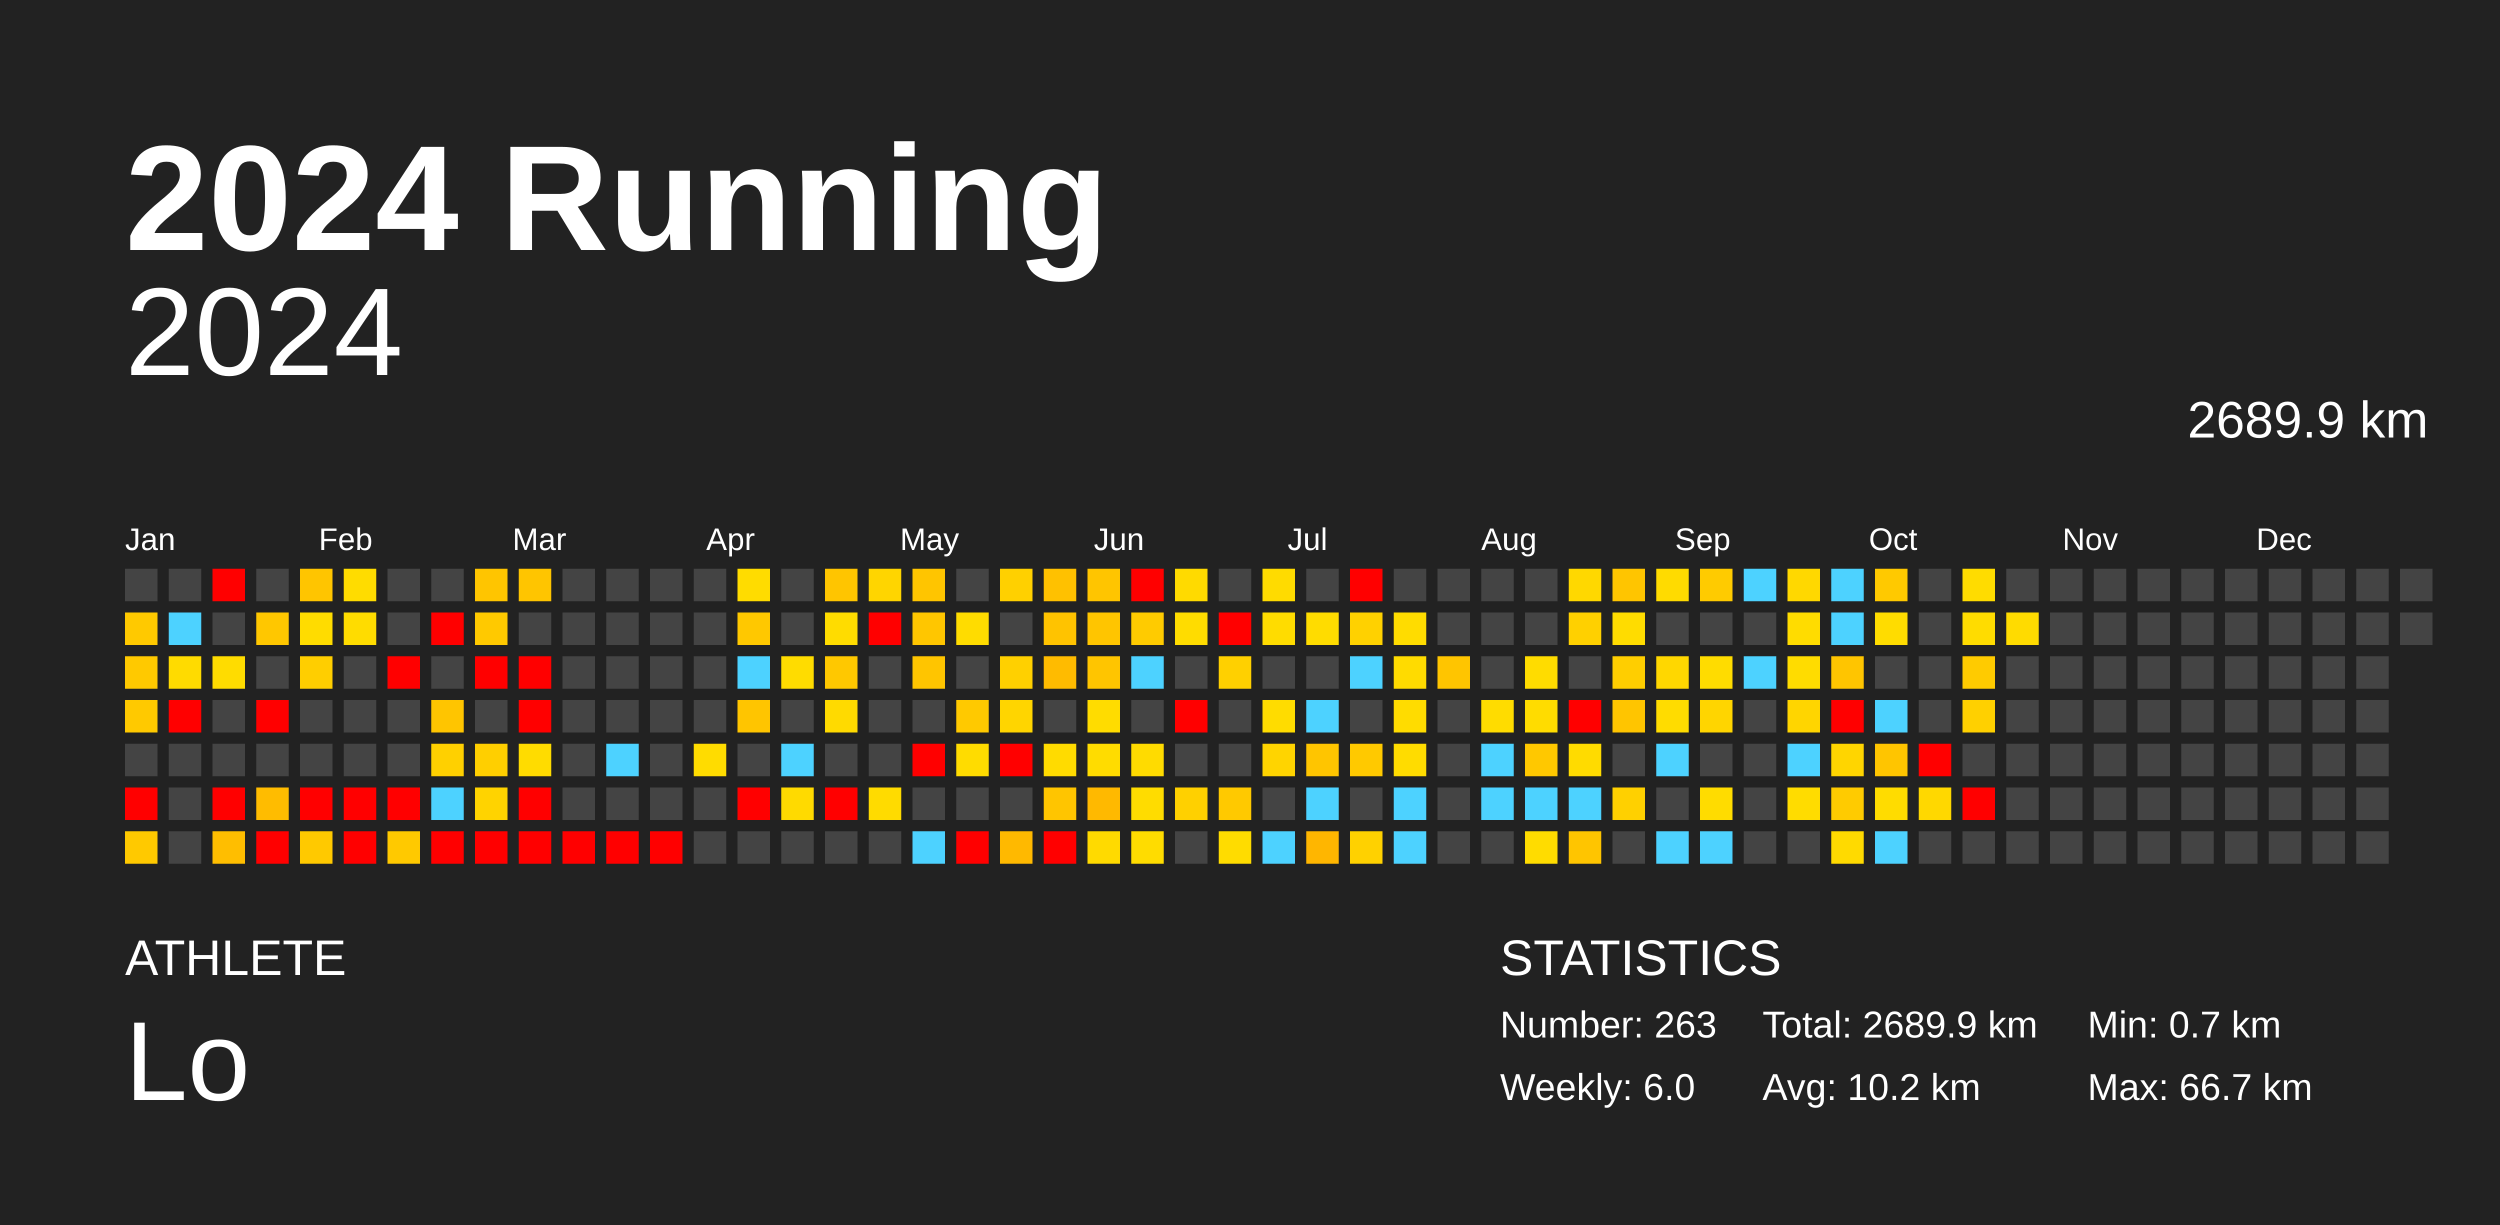
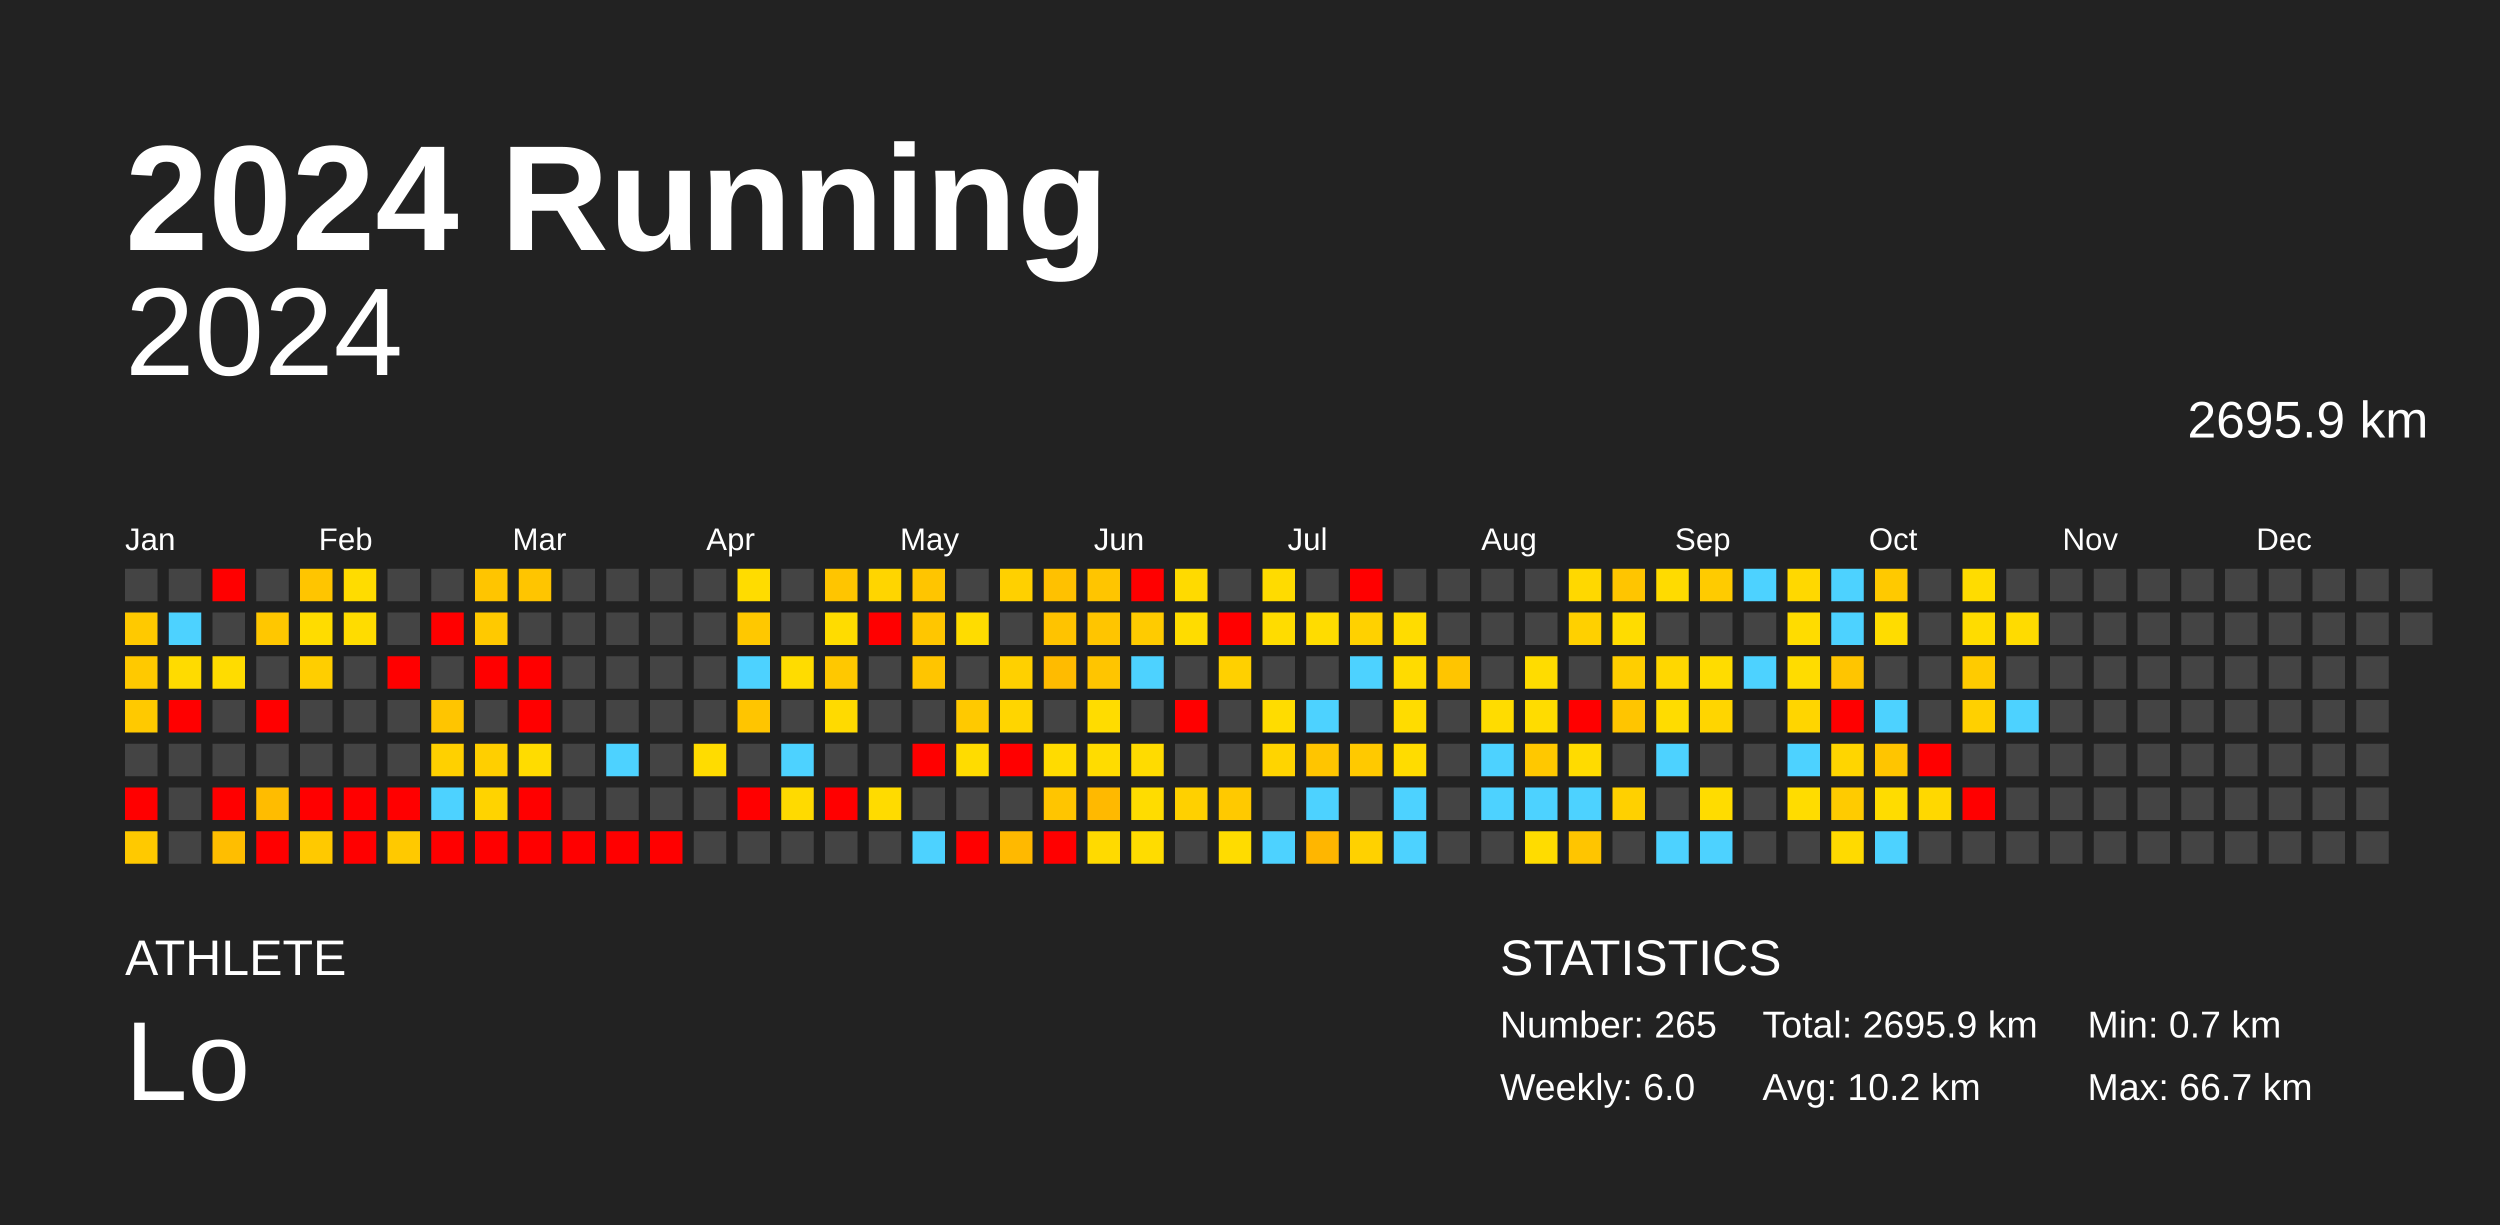
<svg xmlns="http://www.w3.org/2000/svg" baseProfile="full" height="98mm" version="1.1" viewBox="0,0,200,98" width="200mm">
  <defs />
  <rect fill="#222222" height="98" width="200" x="0" y="0" />
  <text fill="#FFFFFF" style="font-size:12px; font-family:Arial; font-weight:bold;" x="10" y="20">2024 Running</text>
  <text fill="#FFFFFF" style="font-size:4px; font-family:Arial" x="10" y="78">ATHLETE</text>
  <text fill="#FFFFFF" style="font-size:9px; font-family:Arial" x="10" y="88">Lo</text>
  <text fill="#FFFFFF" style="font-size:4px; font-family:Arial" x="120" y="78">STATISTICS</text>
-   <text fill="#FFFFFF" style="font-size:3px; font-family:Arial" x="120" y="83">Number: 263</text>
+   <text fill="#FFFFFF" style="font-size:3px; font-family:Arial" x="120" y="83">Number: 265</text>
  <text fill="#FFFFFF" style="font-size:3px; font-family:Arial" x="120" y="88">Weekly: 6.0</text>
-   <text fill="#FFFFFF" style="font-size:3px; font-family:Arial" x="141" y="83">Total: 2689.9 km</text>
+   <text fill="#FFFFFF" style="font-size:3px; font-family:Arial" x="141" y="83">Total: 2695.9 km</text>
  <text fill="#FFFFFF" style="font-size:3px; font-family:Arial" x="141" y="88">Avg: 10.2 km</text>
  <text fill="#FFFFFF" style="font-size:3px; font-family:Arial" x="167" y="83">Min: 0.7 km</text>
  <text fill="#FFFFFF" style="font-size:3px; font-family:Arial" x="167" y="88">Max: 66.7 km</text>
  <text alignment-baseline="hanging" fill="#FFFFFF" style="font-size:10.0px; font-family:Arial;" x="10" y="30">2024</text>
-   <text alignment-baseline="hanging" fill="#FFFFFF" style="font-size:4.125px; font-family:Arial;" x="175" y="35">2689.9 km</text>
+   <text alignment-baseline="hanging" fill="#FFFFFF" style="font-size:4.125px; font-family:Arial;" x="175" y="35">2695.9 km</text>
  <text fill="#FFFFFF" style="font-size:2.5px; font-family:Arial" x="10.0" y="44">Jan</text>
  <text fill="#FFFFFF" style="font-size:2.5px; font-family:Arial" x="25.5" y="44">Feb</text>
  <text fill="#FFFFFF" style="font-size:2.5px; font-family:Arial" x="41.0" y="44">Mar</text>
  <text fill="#FFFFFF" style="font-size:2.5px; font-family:Arial" x="56.5" y="44">Apr</text>
  <text fill="#FFFFFF" style="font-size:2.5px; font-family:Arial" x="72.0" y="44">May</text>
  <text fill="#FFFFFF" style="font-size:2.5px; font-family:Arial" x="87.5" y="44">Jun</text>
  <text fill="#FFFFFF" style="font-size:2.5px; font-family:Arial" x="103.0" y="44">Jul</text>
  <text fill="#FFFFFF" style="font-size:2.5px; font-family:Arial" x="118.5" y="44">Aug</text>
  <text fill="#FFFFFF" style="font-size:2.5px; font-family:Arial" x="134.0" y="44">Sep</text>
  <text fill="#FFFFFF" style="font-size:2.5px; font-family:Arial" x="149.5" y="44">Oct</text>
  <text fill="#FFFFFF" style="font-size:2.5px; font-family:Arial" x="165.0" y="44">Nov</text>
  <text fill="#FFFFFF" style="font-size:2.5px; font-family:Arial" x="180.5" y="44">Dec</text>
  <rect fill="#444444" height="2.6" width="2.6" x="10.0" y="45.5" />
  <rect fill="#ffc900" height="2.6" width="2.6" x="10.0" y="49.0" />
  <rect fill="#ffc900" height="2.6" width="2.6" x="10.0" y="52.5" />
  <rect fill="#ffc900" height="2.6" width="2.6" x="10.0" y="56.0" />
  <rect fill="#444444" height="2.6" width="2.6" x="10.0" y="59.5" />
  <rect fill="red" height="2.6" width="2.6" x="10.0" y="63.0" />
  <rect fill="#ffc900" height="2.6" width="2.6" x="10.0" y="66.5" />
  <rect fill="#444444" height="2.6" width="2.6" x="13.5" y="45.5" />
  <rect fill="#4dd2ff" height="2.6" width="2.6" x="13.5" y="49.0" />
  <rect fill="#ffdb00" height="2.6" width="2.6" x="13.5" y="52.5" />
  <rect fill="red" height="2.6" width="2.6" x="13.5" y="56.0" />
  <rect fill="#444444" height="2.6" width="2.6" x="13.5" y="59.5" />
  <rect fill="#444444" height="2.6" width="2.6" x="13.5" y="63.0" />
  <rect fill="#444444" height="2.6" width="2.6" x="13.5" y="66.5" />
  <rect fill="red" height="2.6" width="2.6" x="17.0" y="45.5" />
  <rect fill="#444444" height="2.6" width="2.6" x="17.0" y="49.0" />
  <rect fill="#ffdc00" height="2.6" width="2.6" x="17.0" y="52.5" />
  <rect fill="#444444" height="2.6" width="2.6" x="17.0" y="56.0" />
  <rect fill="#444444" height="2.6" width="2.6" x="17.0" y="59.5" />
  <rect fill="red" height="2.6" width="2.6" x="17.0" y="63.0" />
  <rect fill="#ffbe00" height="2.6" width="2.6" x="17.0" y="66.5" />
  <rect fill="#444444" height="2.6" width="2.6" x="20.5" y="45.5" />
  <rect fill="#ffc700" height="2.6" width="2.6" x="20.5" y="49.0" />
  <rect fill="#444444" height="2.6" width="2.6" x="20.5" y="52.5" />
  <rect fill="red" height="2.6" width="2.6" x="20.5" y="56.0" />
  <rect fill="#444444" height="2.6" width="2.6" x="20.5" y="59.5" />
  <rect fill="#ffbc00" height="2.6" width="2.6" x="20.5" y="63.0" />
  <rect fill="red" height="2.6" width="2.6" x="20.5" y="66.5" />
  <rect fill="#ffc500" height="2.6" width="2.6" x="24.0" y="45.5" />
  <rect fill="#ffdc00" height="2.6" width="2.6" x="24.0" y="49.0" />
  <rect fill="#ffce00" height="2.6" width="2.6" x="24.0" y="52.5" />
  <rect fill="#444444" height="2.6" width="2.6" x="24.0" y="56.0" />
  <rect fill="#444444" height="2.6" width="2.6" x="24.0" y="59.5" />
  <rect fill="red" height="2.6" width="2.6" x="24.0" y="63.0" />
  <rect fill="#ffc900" height="2.6" width="2.6" x="24.0" y="66.5" />
  <rect fill="#ffdc00" height="2.6" width="2.6" x="27.5" y="45.5" />
  <rect fill="#ffdc00" height="2.6" width="2.6" x="27.5" y="49.0" />
  <rect fill="#444444" height="2.6" width="2.6" x="27.5" y="52.5" />
  <rect fill="#444444" height="2.6" width="2.6" x="27.5" y="56.0" />
  <rect fill="#444444" height="2.6" width="2.6" x="27.5" y="59.5" />
  <rect fill="red" height="2.6" width="2.6" x="27.5" y="63.0" />
  <rect fill="red" height="2.6" width="2.6" x="27.5" y="66.5" />
  <rect fill="#444444" height="2.6" width="2.6" x="31.0" y="45.5" />
  <rect fill="#444444" height="2.6" width="2.6" x="31.0" y="49.0" />
  <rect fill="red" height="2.6" width="2.6" x="31.0" y="52.5" />
  <rect fill="#444444" height="2.6" width="2.6" x="31.0" y="56.0" />
  <rect fill="#444444" height="2.6" width="2.6" x="31.0" y="59.5" />
  <rect fill="red" height="2.6" width="2.6" x="31.0" y="63.0" />
  <rect fill="#ffc900" height="2.6" width="2.6" x="31.0" y="66.5" />
  <rect fill="#444444" height="2.6" width="2.6" x="34.5" y="45.5" />
  <rect fill="red" height="2.6" width="2.6" x="34.5" y="49.0" />
  <rect fill="#444444" height="2.6" width="2.6" x="34.5" y="52.5" />
  <rect fill="#ffc500" height="2.6" width="2.6" x="34.5" y="56.0" />
  <rect fill="#ffd000" height="2.6" width="2.6" x="34.5" y="59.5" />
  <rect fill="#4dd2ff" height="2.6" width="2.6" x="34.5" y="63.0" />
  <rect fill="red" height="2.6" width="2.6" x="34.5" y="66.5" />
  <rect fill="#ffc500" height="2.6" width="2.6" x="38.0" y="45.5" />
  <rect fill="#ffc900" height="2.6" width="2.6" x="38.0" y="49.0" />
  <rect fill="red" height="2.6" width="2.6" x="38.0" y="52.5" />
  <rect fill="#444444" height="2.6" width="2.6" x="38.0" y="56.0" />
  <rect fill="#ffcf00" height="2.6" width="2.6" x="38.0" y="59.5" />
  <rect fill="#ffd300" height="2.6" width="2.6" x="38.0" y="63.0" />
  <rect fill="red" height="2.6" width="2.6" x="38.0" y="66.5" />
  <rect fill="#ffc500" height="2.6" width="2.6" x="41.5" y="45.5" />
  <rect fill="#444444" height="2.6" width="2.6" x="41.5" y="49.0" />
  <rect fill="red" height="2.6" width="2.6" x="41.5" y="52.5" />
  <rect fill="red" height="2.6" width="2.6" x="41.5" y="56.0" />
  <rect fill="#ffdc00" height="2.6" width="2.6" x="41.5" y="59.5" />
  <rect fill="red" height="2.6" width="2.6" x="41.5" y="63.0" />
  <rect fill="red" height="2.6" width="2.6" x="41.5" y="66.5" />
  <rect fill="#444444" height="2.6" width="2.6" x="45.0" y="45.5" />
  <rect fill="#444444" height="2.6" width="2.6" x="45.0" y="49.0" />
  <rect fill="#444444" height="2.6" width="2.6" x="45.0" y="52.5" />
  <rect fill="#444444" height="2.6" width="2.6" x="45.0" y="56.0" />
  <rect fill="#444444" height="2.6" width="2.6" x="45.0" y="59.5" />
  <rect fill="#444444" height="2.6" width="2.6" x="45.0" y="63.0" />
  <rect fill="red" height="2.6" width="2.6" x="45.0" y="66.5" />
  <rect fill="#444444" height="2.6" width="2.6" x="48.5" y="45.5" />
  <rect fill="#444444" height="2.6" width="2.6" x="48.5" y="49.0" />
  <rect fill="#444444" height="2.6" width="2.6" x="48.5" y="52.5" />
  <rect fill="#444444" height="2.6" width="2.6" x="48.5" y="56.0" />
  <rect fill="#4dd2ff" height="2.6" width="2.6" x="48.5" y="59.5" />
  <rect fill="#444444" height="2.6" width="2.6" x="48.5" y="63.0" />
  <rect fill="red" height="2.6" width="2.6" x="48.5" y="66.5" />
  <rect fill="#444444" height="2.6" width="2.6" x="52.0" y="45.5" />
  <rect fill="#444444" height="2.6" width="2.6" x="52.0" y="49.0" />
  <rect fill="#444444" height="2.6" width="2.6" x="52.0" y="52.5" />
  <rect fill="#444444" height="2.6" width="2.6" x="52.0" y="56.0" />
  <rect fill="#444444" height="2.6" width="2.6" x="52.0" y="59.5" />
  <rect fill="#444444" height="2.6" width="2.6" x="52.0" y="63.0" />
  <rect fill="red" height="2.6" width="2.6" x="52.0" y="66.5" />
  <rect fill="#444444" height="2.6" width="2.6" x="55.5" y="45.5" />
  <rect fill="#444444" height="2.6" width="2.6" x="55.5" y="49.0" />
  <rect fill="#444444" height="2.6" width="2.6" x="55.5" y="52.5" />
  <rect fill="#444444" height="2.6" width="2.6" x="55.5" y="56.0" />
  <rect fill="#ffdc00" height="2.6" width="2.6" x="55.5" y="59.5" />
  <rect fill="#444444" height="2.6" width="2.6" x="55.5" y="63.0" />
  <rect fill="#444444" height="2.6" width="2.6" x="55.5" y="66.5" />
  <rect fill="#ffdc00" height="2.6" width="2.6" x="59.0" y="45.5" />
  <rect fill="#ffc800" height="2.6" width="2.6" x="59.0" y="49.0" />
  <rect fill="#4dd2ff" height="2.6" width="2.6" x="59.0" y="52.5" />
  <rect fill="#ffc500" height="2.6" width="2.6" x="59.0" y="56.0" />
  <rect fill="#444444" height="2.6" width="2.6" x="59.0" y="59.5" />
  <rect fill="red" height="2.6" width="2.6" x="59.0" y="63.0" />
  <rect fill="#444444" height="2.6" width="2.6" x="59.0" y="66.5" />
  <rect fill="#444444" height="2.6" width="2.6" x="62.5" y="45.5" />
  <rect fill="#444444" height="2.6" width="2.6" x="62.5" y="49.0" />
  <rect fill="#ffdc00" height="2.6" width="2.6" x="62.5" y="52.5" />
  <rect fill="#444444" height="2.6" width="2.6" x="62.5" y="56.0" />
  <rect fill="#4dd2ff" height="2.6" width="2.6" x="62.5" y="59.5" />
  <rect fill="#ffda00" height="2.6" width="2.6" x="62.5" y="63.0" />
  <rect fill="#444444" height="2.6" width="2.6" x="62.5" y="66.5" />
  <rect fill="#ffc500" height="2.6" width="2.6" x="66.0" y="45.5" />
  <rect fill="#ffdc00" height="2.6" width="2.6" x="66.0" y="49.0" />
  <rect fill="#ffc800" height="2.6" width="2.6" x="66.0" y="52.5" />
  <rect fill="#ffda00" height="2.6" width="2.6" x="66.0" y="56.0" />
  <rect fill="#444444" height="2.6" width="2.6" x="66.0" y="59.5" />
  <rect fill="red" height="2.6" width="2.6" x="66.0" y="63.0" />
  <rect fill="#444444" height="2.6" width="2.6" x="66.0" y="66.5" />
  <rect fill="#ffd500" height="2.6" width="2.6" x="69.5" y="45.5" />
  <rect fill="red" height="2.6" width="2.6" x="69.5" y="49.0" />
  <rect fill="#444444" height="2.6" width="2.6" x="69.5" y="52.5" />
  <rect fill="#444444" height="2.6" width="2.6" x="69.5" y="56.0" />
  <rect fill="#444444" height="2.6" width="2.6" x="69.5" y="59.5" />
  <rect fill="#ffdb00" height="2.6" width="2.6" x="69.5" y="63.0" />
  <rect fill="#444444" height="2.6" width="2.6" x="69.5" y="66.5" />
  <rect fill="#ffc500" height="2.6" width="2.6" x="73.0" y="45.5" />
  <rect fill="#ffc600" height="2.6" width="2.6" x="73.0" y="49.0" />
  <rect fill="#ffc500" height="2.6" width="2.6" x="73.0" y="52.5" />
  <rect fill="#444444" height="2.6" width="2.6" x="73.0" y="56.0" />
  <rect fill="red" height="2.6" width="2.6" x="73.0" y="59.5" />
  <rect fill="#444444" height="2.6" width="2.6" x="73.0" y="63.0" />
  <rect fill="#4dd2ff" height="2.6" width="2.6" x="73.0" y="66.5" />
  <rect fill="#444444" height="2.6" width="2.6" x="76.5" y="45.5" />
  <rect fill="#ffdc00" height="2.6" width="2.6" x="76.5" y="49.0" />
  <rect fill="#444444" height="2.6" width="2.6" x="76.5" y="52.5" />
  <rect fill="#ffc900" height="2.6" width="2.6" x="76.5" y="56.0" />
  <rect fill="#ffdc00" height="2.6" width="2.6" x="76.5" y="59.5" />
  <rect fill="#444444" height="2.6" width="2.6" x="76.5" y="63.0" />
  <rect fill="red" height="2.6" width="2.6" x="76.5" y="66.5" />
  <rect fill="#ffd000" height="2.6" width="2.6" x="80.0" y="45.5" />
  <rect fill="#444444" height="2.6" width="2.6" x="80.0" y="49.0" />
  <rect fill="#ffd000" height="2.6" width="2.6" x="80.0" y="52.5" />
  <rect fill="#ffd500" height="2.6" width="2.6" x="80.0" y="56.0" />
  <rect fill="red" height="2.6" width="2.6" x="80.0" y="59.5" />
  <rect fill="#444444" height="2.6" width="2.6" x="80.0" y="63.0" />
  <rect fill="#ffb900" height="2.6" width="2.6" x="80.0" y="66.5" />
  <rect fill="#ffc100" height="2.6" width="2.6" x="83.5" y="45.5" />
  <rect fill="#ffc300" height="2.6" width="2.6" x="83.5" y="49.0" />
  <rect fill="#ffbb00" height="2.6" width="2.6" x="83.5" y="52.5" />
  <rect fill="#444444" height="2.6" width="2.6" x="83.5" y="56.0" />
  <rect fill="#ffdb00" height="2.6" width="2.6" x="83.5" y="59.5" />
  <rect fill="#ffc500" height="2.6" width="2.6" x="83.5" y="63.0" />
  <rect fill="red" height="2.6" width="2.6" x="83.5" y="66.5" />
  <rect fill="#ffc500" height="2.6" width="2.6" x="87.0" y="45.5" />
  <rect fill="#ffc500" height="2.6" width="2.6" x="87.0" y="49.0" />
  <rect fill="#ffc500" height="2.6" width="2.6" x="87.0" y="52.5" />
  <rect fill="#ffdc00" height="2.6" width="2.6" x="87.0" y="56.0" />
  <rect fill="#ffdc00" height="2.6" width="2.6" x="87.0" y="59.5" />
  <rect fill="#ffb900" height="2.6" width="2.6" x="87.0" y="63.0" />
  <rect fill="#ffda00" height="2.6" width="2.6" x="87.0" y="66.5" />
  <rect fill="red" height="2.6" width="2.6" x="90.5" y="45.5" />
  <rect fill="#ffcb00" height="2.6" width="2.6" x="90.5" y="49.0" />
  <rect fill="#4dd2ff" height="2.6" width="2.6" x="90.5" y="52.5" />
  <rect fill="#444444" height="2.6" width="2.6" x="90.5" y="56.0" />
  <rect fill="#ffdb00" height="2.6" width="2.6" x="90.5" y="59.5" />
  <rect fill="#ffdc00" height="2.6" width="2.6" x="90.5" y="63.0" />
  <rect fill="#ffdc00" height="2.6" width="2.6" x="90.5" y="66.5" />
  <rect fill="#ffda00" height="2.6" width="2.6" x="94.0" y="45.5" />
  <rect fill="#ffdc00" height="2.6" width="2.6" x="94.0" y="49.0" />
  <rect fill="#444444" height="2.6" width="2.6" x="94.0" y="52.5" />
  <rect fill="red" height="2.6" width="2.6" x="94.0" y="56.0" />
  <rect fill="#444444" height="2.6" width="2.6" x="94.0" y="59.5" />
  <rect fill="#ffd000" height="2.6" width="2.6" x="94.0" y="63.0" />
  <rect fill="#444444" height="2.6" width="2.6" x="94.0" y="66.5" />
  <rect fill="#444444" height="2.6" width="2.6" x="97.5" y="45.5" />
  <rect fill="red" height="2.6" width="2.6" x="97.5" y="49.0" />
  <rect fill="#ffd000" height="2.6" width="2.6" x="97.5" y="52.5" />
  <rect fill="#444444" height="2.6" width="2.6" x="97.5" y="56.0" />
  <rect fill="#444444" height="2.6" width="2.6" x="97.5" y="59.5" />
  <rect fill="#ffc900" height="2.6" width="2.6" x="97.5" y="63.0" />
  <rect fill="#ffdc00" height="2.6" width="2.6" x="97.5" y="66.5" />
  <rect fill="#ffdb00" height="2.6" width="2.6" x="101.0" y="45.5" />
  <rect fill="#ffdc00" height="2.6" width="2.6" x="101.0" y="49.0" />
  <rect fill="#444444" height="2.6" width="2.6" x="101.0" y="52.5" />
  <rect fill="#ffdc00" height="2.6" width="2.6" x="101.0" y="56.0" />
  <rect fill="#ffd400" height="2.6" width="2.6" x="101.0" y="59.5" />
  <rect fill="#444444" height="2.6" width="2.6" x="101.0" y="63.0" />
  <rect fill="#4dd2ff" height="2.6" width="2.6" x="101.0" y="66.5" />
  <rect fill="#444444" height="2.6" width="2.6" x="104.5" y="45.5" />
  <rect fill="#ffdc00" height="2.6" width="2.6" x="104.5" y="49.0" />
  <rect fill="#444444" height="2.6" width="2.6" x="104.5" y="52.5" />
  <rect fill="#4dd2ff" height="2.6" width="2.6" x="104.5" y="56.0" />
  <rect fill="#ffc500" height="2.6" width="2.6" x="104.5" y="59.5" />
  <rect fill="#4dd2ff" height="2.6" width="2.6" x="104.5" y="63.0" />
  <rect fill="#ffb600" height="2.6" width="2.6" x="104.5" y="66.5" />
  <rect fill="red" height="2.6" width="2.6" x="108.0" y="45.5" />
  <rect fill="#ffd100" height="2.6" width="2.6" x="108.0" y="49.0" />
  <rect fill="#4dd2ff" height="2.6" width="2.6" x="108.0" y="52.5" />
  <rect fill="#444444" height="2.6" width="2.6" x="108.0" y="56.0" />
  <rect fill="#ffc900" height="2.6" width="2.6" x="108.0" y="59.5" />
  <rect fill="#444444" height="2.6" width="2.6" x="108.0" y="63.0" />
  <rect fill="#ffd100" height="2.6" width="2.6" x="108.0" y="66.5" />
  <rect fill="#444444" height="2.6" width="2.6" x="111.5" y="45.5" />
  <rect fill="#ffdc00" height="2.6" width="2.6" x="111.5" y="49.0" />
  <rect fill="#ffdb00" height="2.6" width="2.6" x="111.5" y="52.5" />
  <rect fill="#ffdc00" height="2.6" width="2.6" x="111.5" y="56.0" />
  <rect fill="#ffdc00" height="2.6" width="2.6" x="111.5" y="59.5" />
  <rect fill="#4dd2ff" height="2.6" width="2.6" x="111.5" y="63.0" />
  <rect fill="#4dd2ff" height="2.6" width="2.6" x="111.5" y="66.5" />
  <rect fill="#444444" height="2.6" width="2.6" x="115.0" y="45.5" />
  <rect fill="#444444" height="2.6" width="2.6" x="115.0" y="49.0" />
  <rect fill="#ffc500" height="2.6" width="2.6" x="115.0" y="52.5" />
  <rect fill="#444444" height="2.6" width="2.6" x="115.0" y="56.0" />
  <rect fill="#444444" height="2.6" width="2.6" x="115.0" y="59.5" />
  <rect fill="#444444" height="2.6" width="2.6" x="115.0" y="63.0" />
  <rect fill="#444444" height="2.6" width="2.6" x="115.0" y="66.5" />
  <rect fill="#444444" height="2.6" width="2.6" x="118.5" y="45.5" />
  <rect fill="#444444" height="2.6" width="2.6" x="118.5" y="49.0" />
  <rect fill="#444444" height="2.6" width="2.6" x="118.5" y="52.5" />
  <rect fill="#ffdc00" height="2.6" width="2.6" x="118.5" y="56.0" />
  <rect fill="#4dd2ff" height="2.6" width="2.6" x="118.5" y="59.5" />
  <rect fill="#4dd2ff" height="2.6" width="2.6" x="118.5" y="63.0" />
  <rect fill="#444444" height="2.6" width="2.6" x="118.5" y="66.5" />
  <rect fill="#444444" height="2.6" width="2.6" x="122.0" y="45.5" />
  <rect fill="#444444" height="2.6" width="2.6" x="122.0" y="49.0" />
  <rect fill="#ffdc00" height="2.6" width="2.6" x="122.0" y="52.5" />
  <rect fill="#ffdc00" height="2.6" width="2.6" x="122.0" y="56.0" />
  <rect fill="#ffc800" height="2.6" width="2.6" x="122.0" y="59.5" />
  <rect fill="#4dd2ff" height="2.6" width="2.6" x="122.0" y="63.0" />
  <rect fill="#ffdc00" height="2.6" width="2.6" x="122.0" y="66.5" />
  <rect fill="#ffd800" height="2.6" width="2.6" x="125.5" y="45.5" />
  <rect fill="#ffd000" height="2.6" width="2.6" x="125.5" y="49.0" />
  <rect fill="#444444" height="2.6" width="2.6" x="125.5" y="52.5" />
  <rect fill="red" height="2.6" width="2.6" x="125.5" y="56.0" />
  <rect fill="#ffdb00" height="2.6" width="2.6" x="125.5" y="59.5" />
  <rect fill="#4dd2ff" height="2.6" width="2.6" x="125.5" y="63.0" />
  <rect fill="#ffc500" height="2.6" width="2.6" x="125.5" y="66.5" />
  <rect fill="#ffc500" height="2.6" width="2.6" x="129.0" y="45.5" />
  <rect fill="#ffdc00" height="2.6" width="2.6" x="129.0" y="49.0" />
  <rect fill="#ffce00" height="2.6" width="2.6" x="129.0" y="52.5" />
  <rect fill="#ffc500" height="2.6" width="2.6" x="129.0" y="56.0" />
  <rect fill="#444444" height="2.6" width="2.6" x="129.0" y="59.5" />
  <rect fill="#ffd000" height="2.6" width="2.6" x="129.0" y="63.0" />
  <rect fill="#444444" height="2.6" width="2.6" x="129.0" y="66.5" />
  <rect fill="#ffdb00" height="2.6" width="2.6" x="132.5" y="45.5" />
  <rect fill="#444444" height="2.6" width="2.6" x="132.5" y="49.0" />
  <rect fill="#ffd700" height="2.6" width="2.6" x="132.5" y="52.5" />
  <rect fill="#ffdc00" height="2.6" width="2.6" x="132.5" y="56.0" />
  <rect fill="#4dd2ff" height="2.6" width="2.6" x="132.5" y="59.5" />
  <rect fill="#444444" height="2.6" width="2.6" x="132.5" y="63.0" />
  <rect fill="#4dd2ff" height="2.6" width="2.6" x="132.5" y="66.5" />
  <rect fill="#ffcb00" height="2.6" width="2.6" x="136.0" y="45.5" />
  <rect fill="#444444" height="2.6" width="2.6" x="136.0" y="49.0" />
  <rect fill="#ffdc00" height="2.6" width="2.6" x="136.0" y="52.5" />
  <rect fill="#ffd500" height="2.6" width="2.6" x="136.0" y="56.0" />
  <rect fill="#444444" height="2.6" width="2.6" x="136.0" y="59.5" />
  <rect fill="#ffdc00" height="2.6" width="2.6" x="136.0" y="63.0" />
  <rect fill="#4dd2ff" height="2.6" width="2.6" x="136.0" y="66.5" />
  <rect fill="#4dd2ff" height="2.6" width="2.6" x="139.5" y="45.5" />
  <rect fill="#444444" height="2.6" width="2.6" x="139.5" y="49.0" />
  <rect fill="#4dd2ff" height="2.6" width="2.6" x="139.5" y="52.5" />
  <rect fill="#444444" height="2.6" width="2.6" x="139.5" y="56.0" />
  <rect fill="#444444" height="2.6" width="2.6" x="139.5" y="59.5" />
  <rect fill="#444444" height="2.6" width="2.6" x="139.5" y="63.0" />
  <rect fill="#444444" height="2.6" width="2.6" x="139.5" y="66.5" />
  <rect fill="#ffd800" height="2.6" width="2.6" x="143.0" y="45.5" />
  <rect fill="#ffdc00" height="2.6" width="2.6" x="143.0" y="49.0" />
  <rect fill="#ffdc00" height="2.6" width="2.6" x="143.0" y="52.5" />
  <rect fill="#ffd500" height="2.6" width="2.6" x="143.0" y="56.0" />
  <rect fill="#4dd2ff" height="2.6" width="2.6" x="143.0" y="59.5" />
  <rect fill="#ffdc00" height="2.6" width="2.6" x="143.0" y="63.0" />
  <rect fill="#444444" height="2.6" width="2.6" x="143.0" y="66.5" />
  <rect fill="#4dd2ff" height="2.6" width="2.6" x="146.5" y="45.5" />
  <rect fill="#4dd2ff" height="2.6" width="2.6" x="146.5" y="49.0" />
  <rect fill="#ffc500" height="2.6" width="2.6" x="146.5" y="52.5" />
  <rect fill="red" height="2.6" width="2.6" x="146.5" y="56.0" />
  <rect fill="#ffd500" height="2.6" width="2.6" x="146.5" y="59.5" />
  <rect fill="#ffcb00" height="2.6" width="2.6" x="146.5" y="63.0" />
  <rect fill="#ffda00" height="2.6" width="2.6" x="146.5" y="66.5" />
  <rect fill="#ffc900" height="2.6" width="2.6" x="150.0" y="45.5" />
  <rect fill="#ffdc00" height="2.6" width="2.6" x="150.0" y="49.0" />
  <rect fill="#444444" height="2.6" width="2.6" x="150.0" y="52.5" />
  <rect fill="#4dd2ff" height="2.6" width="2.6" x="150.0" y="56.0" />
  <rect fill="#ffc500" height="2.6" width="2.6" x="150.0" y="59.5" />
  <rect fill="#ffdc00" height="2.6" width="2.6" x="150.0" y="63.0" />
  <rect fill="#4dd2ff" height="2.6" width="2.6" x="150.0" y="66.5" />
  <rect fill="#444444" height="2.6" width="2.6" x="153.5" y="45.5" />
  <rect fill="#444444" height="2.6" width="2.6" x="153.5" y="49.0" />
  <rect fill="#444444" height="2.6" width="2.6" x="153.5" y="52.5" />
  <rect fill="#444444" height="2.6" width="2.6" x="153.5" y="56.0" />
  <rect fill="red" height="2.6" width="2.6" x="153.5" y="59.5" />
  <rect fill="#ffd800" height="2.6" width="2.6" x="153.5" y="63.0" />
  <rect fill="#444444" height="2.6" width="2.6" x="153.5" y="66.5" />
  <rect fill="#ffdc00" height="2.6" width="2.6" x="157.0" y="45.5" />
  <rect fill="#ffdc00" height="2.6" width="2.6" x="157.0" y="49.0" />
  <rect fill="#ffcb00" height="2.6" width="2.6" x="157.0" y="52.5" />
  <rect fill="#ffd000" height="2.6" width="2.6" x="157.0" y="56.0" />
  <rect fill="#444444" height="2.6" width="2.6" x="157.0" y="59.5" />
  <rect fill="red" height="2.6" width="2.6" x="157.0" y="63.0" />
  <rect fill="#444444" height="2.6" width="2.6" x="157.0" y="66.5" />
  <rect fill="#444444" height="2.6" width="2.6" x="160.5" y="45.5" />
  <rect fill="#ffdb00" height="2.6" width="2.6" x="160.5" y="49.0" />
  <rect fill="#444444" height="2.6" width="2.6" x="160.5" y="52.5" />
-   <rect fill="#444444" height="2.6" width="2.6" x="160.5" y="56.0" />
+   <rect fill="#4dd2ff" height="2.6" width="2.6" x="160.5" y="56.0" />
  <rect fill="#444444" height="2.6" width="2.6" x="160.5" y="59.5" />
  <rect fill="#444444" height="2.6" width="2.6" x="160.5" y="63.0" />
  <rect fill="#444444" height="2.6" width="2.6" x="160.5" y="66.5" />
  <rect fill="#444444" height="2.6" width="2.6" x="164.0" y="45.5" />
  <rect fill="#444444" height="2.6" width="2.6" x="164.0" y="49.0" />
  <rect fill="#444444" height="2.6" width="2.6" x="164.0" y="52.5" />
  <rect fill="#444444" height="2.6" width="2.6" x="164.0" y="56.0" />
  <rect fill="#444444" height="2.6" width="2.6" x="164.0" y="59.5" />
  <rect fill="#444444" height="2.6" width="2.6" x="164.0" y="63.0" />
  <rect fill="#444444" height="2.6" width="2.6" x="164.0" y="66.5" />
  <rect fill="#444444" height="2.6" width="2.6" x="167.5" y="45.5" />
  <rect fill="#444444" height="2.6" width="2.6" x="167.5" y="49.0" />
  <rect fill="#444444" height="2.6" width="2.6" x="167.5" y="52.5" />
  <rect fill="#444444" height="2.6" width="2.6" x="167.5" y="56.0" />
  <rect fill="#444444" height="2.6" width="2.6" x="167.5" y="59.5" />
  <rect fill="#444444" height="2.6" width="2.6" x="167.5" y="63.0" />
  <rect fill="#444444" height="2.6" width="2.6" x="167.5" y="66.5" />
  <rect fill="#444444" height="2.6" width="2.6" x="171.0" y="45.5" />
  <rect fill="#444444" height="2.6" width="2.6" x="171.0" y="49.0" />
  <rect fill="#444444" height="2.6" width="2.6" x="171.0" y="52.5" />
  <rect fill="#444444" height="2.6" width="2.6" x="171.0" y="56.0" />
  <rect fill="#444444" height="2.6" width="2.6" x="171.0" y="59.5" />
  <rect fill="#444444" height="2.6" width="2.6" x="171.0" y="63.0" />
  <rect fill="#444444" height="2.6" width="2.6" x="171.0" y="66.5" />
  <rect fill="#444444" height="2.6" width="2.6" x="174.5" y="45.5" />
  <rect fill="#444444" height="2.6" width="2.6" x="174.5" y="49.0" />
  <rect fill="#444444" height="2.6" width="2.6" x="174.5" y="52.5" />
  <rect fill="#444444" height="2.6" width="2.6" x="174.5" y="56.0" />
  <rect fill="#444444" height="2.6" width="2.6" x="174.5" y="59.5" />
  <rect fill="#444444" height="2.6" width="2.6" x="174.5" y="63.0" />
  <rect fill="#444444" height="2.6" width="2.6" x="174.5" y="66.5" />
  <rect fill="#444444" height="2.6" width="2.6" x="178.0" y="45.5" />
  <rect fill="#444444" height="2.6" width="2.6" x="178.0" y="49.0" />
  <rect fill="#444444" height="2.6" width="2.6" x="178.0" y="52.5" />
  <rect fill="#444444" height="2.6" width="2.6" x="178.0" y="56.0" />
  <rect fill="#444444" height="2.6" width="2.6" x="178.0" y="59.5" />
  <rect fill="#444444" height="2.6" width="2.6" x="178.0" y="63.0" />
  <rect fill="#444444" height="2.6" width="2.6" x="178.0" y="66.5" />
  <rect fill="#444444" height="2.6" width="2.6" x="181.5" y="45.5" />
  <rect fill="#444444" height="2.6" width="2.6" x="181.5" y="49.0" />
  <rect fill="#444444" height="2.6" width="2.6" x="181.5" y="52.5" />
  <rect fill="#444444" height="2.6" width="2.6" x="181.5" y="56.0" />
  <rect fill="#444444" height="2.6" width="2.6" x="181.5" y="59.5" />
  <rect fill="#444444" height="2.6" width="2.6" x="181.5" y="63.0" />
  <rect fill="#444444" height="2.6" width="2.6" x="181.5" y="66.5" />
  <rect fill="#444444" height="2.6" width="2.6" x="185.0" y="45.5" />
  <rect fill="#444444" height="2.6" width="2.6" x="185.0" y="49.0" />
  <rect fill="#444444" height="2.6" width="2.6" x="185.0" y="52.5" />
  <rect fill="#444444" height="2.6" width="2.6" x="185.0" y="56.0" />
  <rect fill="#444444" height="2.6" width="2.6" x="185.0" y="59.5" />
  <rect fill="#444444" height="2.6" width="2.6" x="185.0" y="63.0" />
  <rect fill="#444444" height="2.6" width="2.6" x="185.0" y="66.5" />
  <rect fill="#444444" height="2.6" width="2.6" x="188.5" y="45.5" />
  <rect fill="#444444" height="2.6" width="2.6" x="188.5" y="49.0" />
  <rect fill="#444444" height="2.6" width="2.6" x="188.5" y="52.5" />
  <rect fill="#444444" height="2.6" width="2.6" x="188.5" y="56.0" />
  <rect fill="#444444" height="2.6" width="2.6" x="188.5" y="59.5" />
  <rect fill="#444444" height="2.6" width="2.6" x="188.5" y="63.0" />
  <rect fill="#444444" height="2.6" width="2.6" x="188.5" y="66.5" />
  <rect fill="#444444" height="2.6" width="2.6" x="192.0" y="45.5" />
  <rect fill="#444444" height="2.6" width="2.6" x="192.0" y="49.0" />
</svg>
